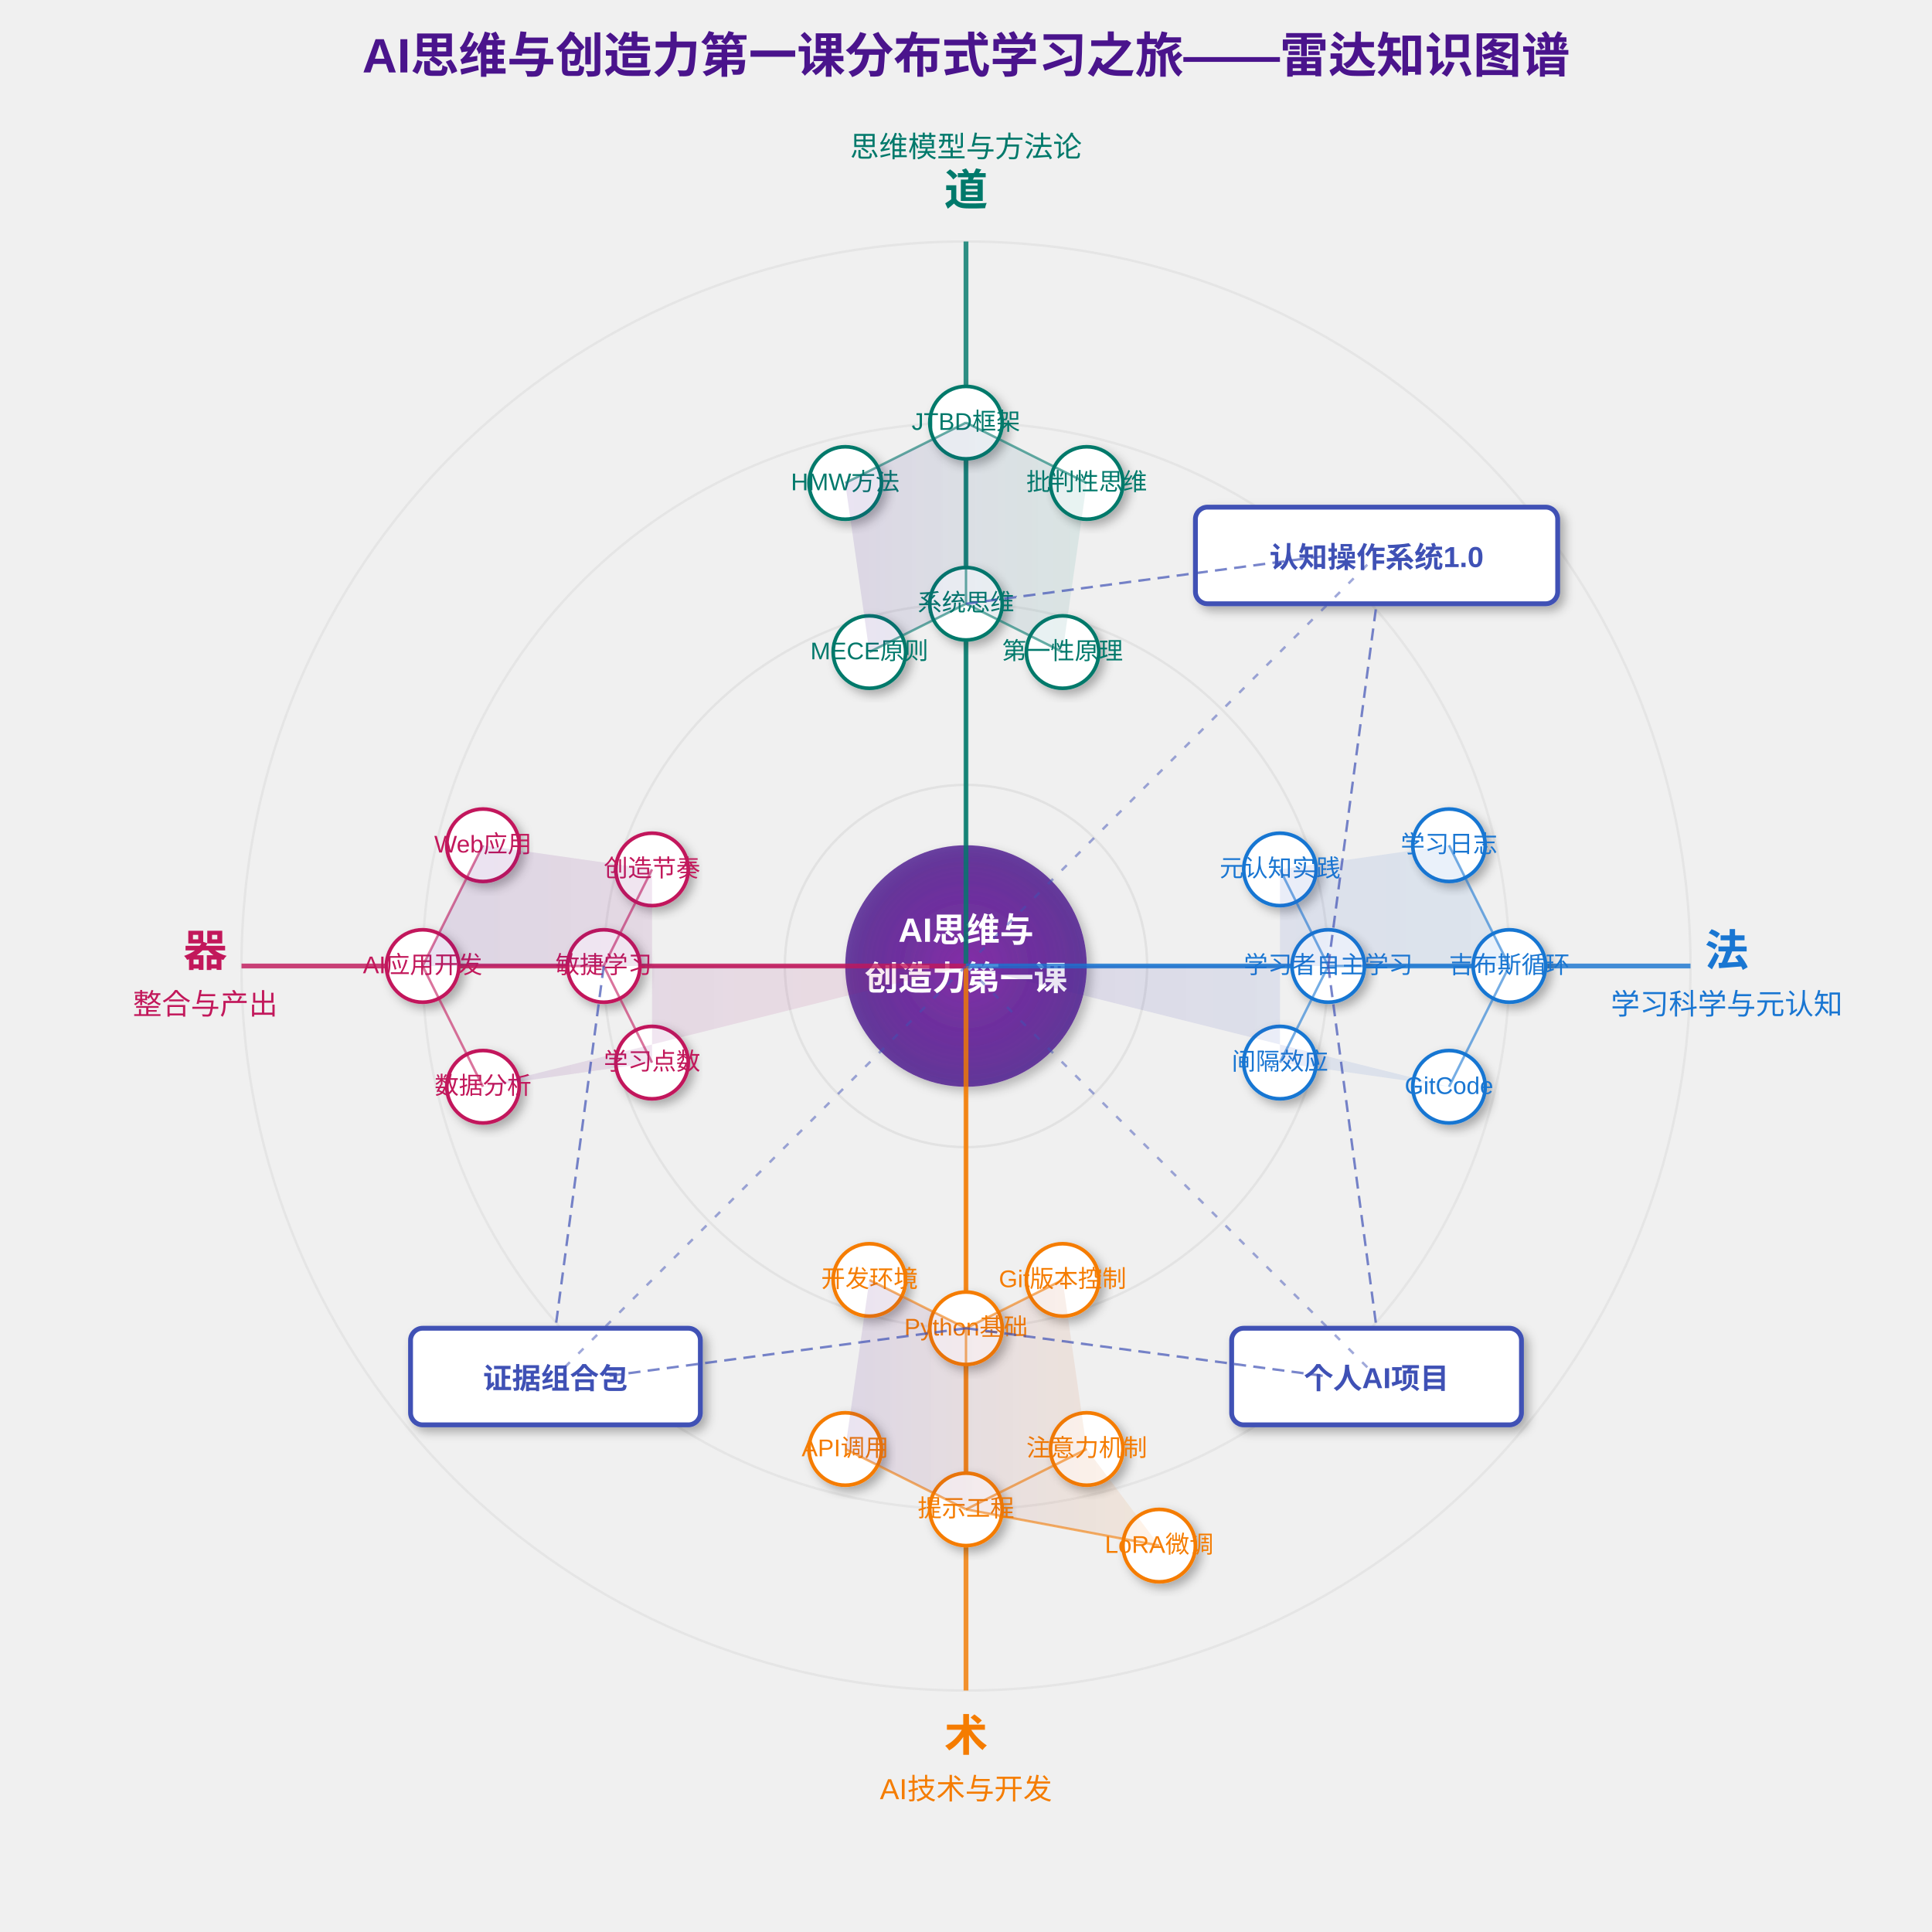
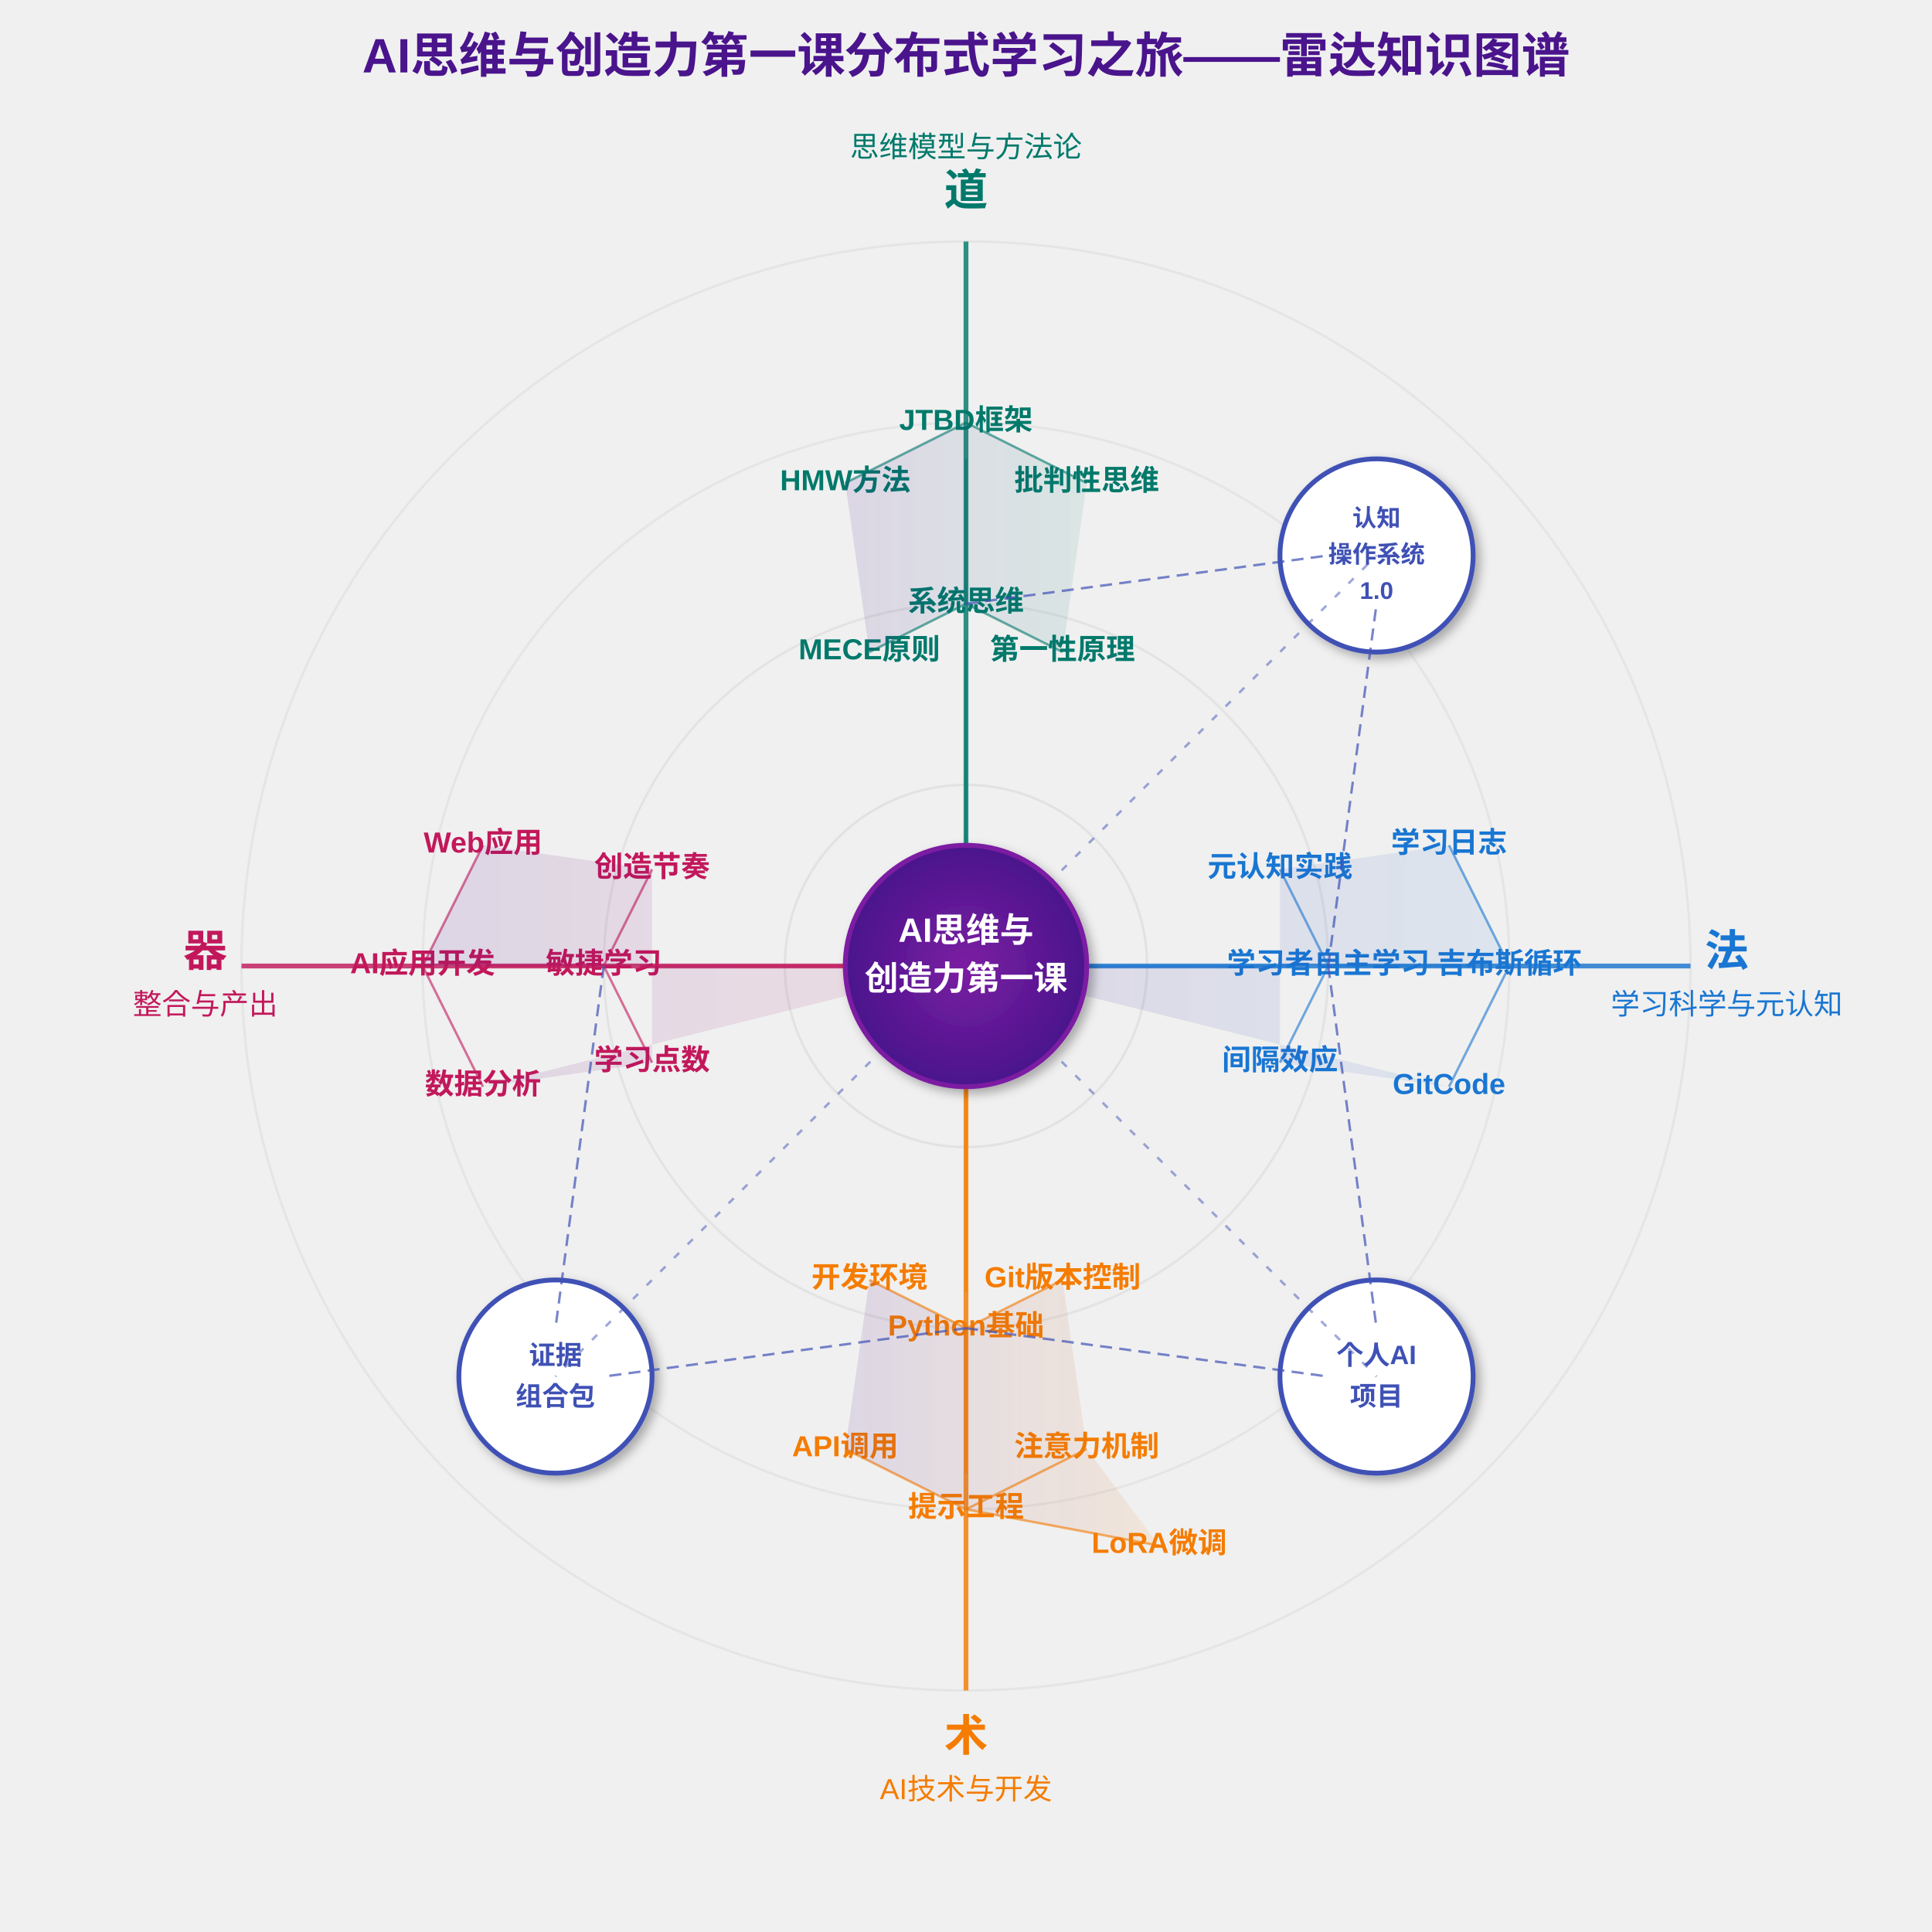
<svg xmlns="http://www.w3.org/2000/svg" width="800" height="800" viewBox="0 0 800 800">
  <defs>
    <radialGradient id="center-glow" cx="0.5" cy="0.5" r="0.5">
-       <stop offset="0%" stop-color="#7b1fa2" stop-opacity="0.9" />
-       <stop offset="100%" stop-color="#4a148c" stop-opacity="0.8" />
+       <stop offset="0%" stop-color="#7b1fa2" stop-opacity="1" />
+       <stop offset="100%" stop-color="#4a148c" stop-opacity="1" />
    </radialGradient>
    <linearGradient id="dao-gradient" x1="0%" y1="0%" x2="100%" y2="0%">
      <stop offset="0%" stop-color="#4a148c" stop-opacity="0.8" />
      <stop offset="100%" stop-color="#00796b" stop-opacity="0.6" />
    </linearGradient>
    <linearGradient id="fa-gradient" x1="0%" y1="0%" x2="100%" y2="0%">
      <stop offset="0%" stop-color="#4a148c" stop-opacity="0.8" />
      <stop offset="100%" stop-color="#1976d2" stop-opacity="0.6" />
    </linearGradient>
    <linearGradient id="shu-gradient" x1="0%" y1="0%" x2="100%" y2="0%">
      <stop offset="0%" stop-color="#4a148c" stop-opacity="0.8" />
      <stop offset="100%" stop-color="#f57c00" stop-opacity="0.6" />
    </linearGradient>
    <linearGradient id="qi-gradient" x1="0%" y1="0%" x2="100%" y2="0%">
      <stop offset="0%" stop-color="#4a148c" stop-opacity="0.8" />
      <stop offset="100%" stop-color="#c2185b" stop-opacity="0.6" />
    </linearGradient>
    <filter id="shadow" x="-20%" y="-20%" width="140%" height="140%">
      <feDropShadow dx="2" dy="2" stdDeviation="2" flood-opacity="0.3" />
    </filter>
    <linearGradient id="output-gradient" x1="0%" y1="0%" x2="100%" y2="100%">
      <stop offset="0%" stop-color="#3f51b5" stop-opacity="0.8" />
      <stop offset="100%" stop-color="#5c6bc0" stop-opacity="0.6" />
    </linearGradient>
  </defs>
  <text x="400" y="30" font-family="Arial, 'Hiragino Sans GB', 'Microsoft YaHei', sans-serif" font-size="20" fill="#4a148c" text-anchor="middle" font-weight="bold">AI思维与创造力第一课分布式学习之旅——雷达知识图谱</text>
  <g transform="translate(400, 400)">
    <circle cx="0" cy="0" r="300" fill="none" stroke="#e0e0e0" stroke-width="1" opacity="0.7" />
    <circle cx="0" cy="0" r="225" fill="none" stroke="#e0e0e0" stroke-width="1" opacity="0.7" />
    <circle cx="0" cy="0" r="150" fill="none" stroke="#e0e0e0" stroke-width="1" opacity="0.8" />
    <circle cx="0" cy="0" r="75" fill="none" stroke="#e0e0e0" stroke-width="1" opacity="0.9" />
    <line x1="0" y1="-300" x2="0" y2="300" stroke="#e0e0e0" stroke-width="1.5" opacity="0.9" />
    <line x1="-300" y1="0" x2="300" y2="0" stroke="#e0e0e0" stroke-width="1.5" opacity="0.9" />
-     <circle cx="0" cy="0" r="50" fill="url(#center-glow)" filter="url(#shadow)" />
-     <text x="0" y="-10" font-family="Arial, 'Hiragino Sans GB', 'Microsoft YaHei', sans-serif" font-size="14" fill="white" text-anchor="middle" font-weight="bold">AI思维与</text>
-     <text x="0" y="10" font-family="Arial, 'Hiragino Sans GB', 'Microsoft YaHei', sans-serif" font-size="14" fill="white" text-anchor="middle" font-weight="bold">创造力第一课</text>
    <line x1="0" y1="0" x2="0" y2="-300" stroke="#00796b" stroke-width="2" opacity="0.8" />
    <text x="0" y="-315" font-family="Arial, 'Hiragino Sans GB', 'Microsoft YaHei', sans-serif" font-size="18" fill="#00796b" text-anchor="middle" font-weight="bold">道</text>
    <text x="0" y="-335" font-family="Arial, 'Hiragino Sans GB', 'Microsoft YaHei', sans-serif" font-size="12" fill="#00796b" text-anchor="middle">思维模型与方法论</text>
-     <circle cx="0" cy="-150" r="15" fill="white" stroke="#00796b" stroke-width="1.5" filter="url(#shadow)" />
-     <text x="0" y="-147" font-family="Arial, 'Hiragino Sans GB', 'Microsoft YaHei', sans-serif" font-size="10" fill="#00796b" text-anchor="middle">系统思维</text>
-     <circle cx="-40" cy="-130" r="15" fill="white" stroke="#00796b" stroke-width="1.5" filter="url(#shadow)" />
-     <text x="-40" y="-127" font-family="Arial, 'Hiragino Sans GB', 'Microsoft YaHei', sans-serif" font-size="10" fill="#00796b" text-anchor="middle">MECE原则</text>
-     <circle cx="40" cy="-130" r="15" fill="white" stroke="#00796b" stroke-width="1.5" filter="url(#shadow)" />
-     <text x="40" y="-127" font-family="Arial, 'Hiragino Sans GB', 'Microsoft YaHei', sans-serif" font-size="10" fill="#00796b" text-anchor="middle">第一性原理</text>
-     <circle cx="0" cy="-225" r="15" fill="white" stroke="#00796b" stroke-width="1.5" filter="url(#shadow)" />
-     <text x="0" y="-222" font-family="Arial, 'Hiragino Sans GB', 'Microsoft YaHei', sans-serif" font-size="10" fill="#00796b" text-anchor="middle">JTBD框架</text>
-     <circle cx="-50" cy="-200" r="15" fill="white" stroke="#00796b" stroke-width="1.5" filter="url(#shadow)" />
-     <text x="-50" y="-197" font-family="Arial, 'Hiragino Sans GB', 'Microsoft YaHei', sans-serif" font-size="10" fill="#00796b" text-anchor="middle">HMW方法</text>
-     <circle cx="50" cy="-200" r="15" fill="white" stroke="#00796b" stroke-width="1.5" filter="url(#shadow)" />
-     <text x="50" y="-197" font-family="Arial, 'Hiragino Sans GB', 'Microsoft YaHei', sans-serif" font-size="10" fill="#00796b" text-anchor="middle">批判性思维</text>
+     <text x="0" y="-147" font-family="Arial, 'Hiragino Sans GB', 'Microsoft YaHei', sans-serif" font-size="12" fill="#00796b" text-anchor="middle" font-weight="bold">系统思维</text>
+     <text x="-40" y="-127" font-family="Arial, 'Hiragino Sans GB', 'Microsoft YaHei', sans-serif" font-size="12" fill="#00796b" text-anchor="middle" font-weight="bold">MECE原则</text>
+     <text x="40" y="-127" font-family="Arial, 'Hiragino Sans GB', 'Microsoft YaHei', sans-serif" font-size="12" fill="#00796b" text-anchor="middle" font-weight="bold">第一性原理</text>
+     <text x="0" y="-222" font-family="Arial, 'Hiragino Sans GB', 'Microsoft YaHei', sans-serif" font-size="12" fill="#00796b" text-anchor="middle" font-weight="bold">JTBD框架</text>
+     <text x="-50" y="-197" font-family="Arial, 'Hiragino Sans GB', 'Microsoft YaHei', sans-serif" font-size="12" fill="#00796b" text-anchor="middle" font-weight="bold">HMW方法</text>
+     <text x="50" y="-197" font-family="Arial, 'Hiragino Sans GB', 'Microsoft YaHei', sans-serif" font-size="12" fill="#00796b" text-anchor="middle" font-weight="bold">批判性思维</text>
    <line x1="0" y1="-50" x2="0" y2="-135" stroke="#00796b" stroke-width="1" opacity="0.6" />
    <line x1="0" y1="-150" x2="0" y2="-210" stroke="#00796b" stroke-width="1" opacity="0.6" />
    <line x1="0" y1="-150" x2="-40" y2="-130" stroke="#00796b" stroke-width="1" opacity="0.6" />
    <line x1="0" y1="-150" x2="40" y2="-130" stroke="#00796b" stroke-width="1" opacity="0.6" />
    <line x1="0" y1="-225" x2="-50" y2="-200" stroke="#00796b" stroke-width="1" opacity="0.6" />
    <line x1="0" y1="-225" x2="50" y2="-200" stroke="#00796b" stroke-width="1" opacity="0.6" />
    <path d="M 0 0 L 0 -225 L -50 -200 L -40 -130 L 0 -150 L 40 -130 L 50 -200 L 0 -225 Z" fill="url(#dao-gradient)" fill-opacity="0.15" />
    <line x1="0" y1="0" x2="300" y2="0" stroke="#1976d2" stroke-width="2" opacity="0.8" />
    <text x="315" y="0" font-family="Arial, 'Hiragino Sans GB', 'Microsoft YaHei', sans-serif" font-size="18" fill="#1976d2" text-anchor="middle" font-weight="bold">法</text>
    <text x="315" y="20" font-family="Arial, 'Hiragino Sans GB', 'Microsoft YaHei', sans-serif" font-size="12" fill="#1976d2" text-anchor="middle">学习科学与元认知</text>
-     <circle cx="150" cy="0" r="15" fill="white" stroke="#1976d2" stroke-width="1.5" filter="url(#shadow)" />
-     <text x="150" y="3" font-family="Arial, 'Hiragino Sans GB', 'Microsoft YaHei', sans-serif" font-size="10" fill="#1976d2" text-anchor="middle">学习者自主学习</text>
-     <circle cx="130" cy="-40" r="15" fill="white" stroke="#1976d2" stroke-width="1.5" filter="url(#shadow)" />
-     <text x="130" y="-37" font-family="Arial, 'Hiragino Sans GB', 'Microsoft YaHei', sans-serif" font-size="10" fill="#1976d2" text-anchor="middle">元认知实践</text>
-     <circle cx="130" cy="40" r="15" fill="white" stroke="#1976d2" stroke-width="1.5" filter="url(#shadow)" />
-     <text x="130" y="43" font-family="Arial, 'Hiragino Sans GB', 'Microsoft YaHei', sans-serif" font-size="10" fill="#1976d2" text-anchor="middle">间隔效应</text>
-     <circle cx="225" cy="0" r="15" fill="white" stroke="#1976d2" stroke-width="1.5" filter="url(#shadow)" />
-     <text x="225" y="3" font-family="Arial, 'Hiragino Sans GB', 'Microsoft YaHei', sans-serif" font-size="10" fill="#1976d2" text-anchor="middle">吉布斯循环</text>
-     <circle cx="200" cy="-50" r="15" fill="white" stroke="#1976d2" stroke-width="1.5" filter="url(#shadow)" />
-     <text x="200" y="-47" font-family="Arial, 'Hiragino Sans GB', 'Microsoft YaHei', sans-serif" font-size="10" fill="#1976d2" text-anchor="middle">学习日志</text>
-     <circle cx="200" cy="50" r="15" fill="white" stroke="#1976d2" stroke-width="1.5" filter="url(#shadow)" />
-     <text x="200" y="53" font-family="Arial, 'Hiragino Sans GB', 'Microsoft YaHei', sans-serif" font-size="10" fill="#1976d2" text-anchor="middle">GitCode</text>
+     <text x="150" y="3" font-family="Arial, 'Hiragino Sans GB', 'Microsoft YaHei', sans-serif" font-size="12" fill="#1976d2" text-anchor="middle" font-weight="bold">学习者自主学习</text>
+     <text x="130" y="-37" font-family="Arial, 'Hiragino Sans GB', 'Microsoft YaHei', sans-serif" font-size="12" fill="#1976d2" text-anchor="middle" font-weight="bold">元认知实践</text>
+     <text x="130" y="43" font-family="Arial, 'Hiragino Sans GB', 'Microsoft YaHei', sans-serif" font-size="12" fill="#1976d2" text-anchor="middle" font-weight="bold">间隔效应</text>
+     <text x="225" y="3" font-family="Arial, 'Hiragino Sans GB', 'Microsoft YaHei', sans-serif" font-size="12" fill="#1976d2" text-anchor="middle" font-weight="bold">吉布斯循环</text>
+     <text x="200" y="-47" font-family="Arial, 'Hiragino Sans GB', 'Microsoft YaHei', sans-serif" font-size="12" fill="#1976d2" text-anchor="middle" font-weight="bold">学习日志</text>
+     <text x="200" y="53" font-family="Arial, 'Hiragino Sans GB', 'Microsoft YaHei', sans-serif" font-size="12" fill="#1976d2" text-anchor="middle" font-weight="bold">GitCode</text>
    <line x1="50" y1="0" x2="135" y2="0" stroke="#1976d2" stroke-width="1" opacity="0.6" />
    <line x1="150" y1="0" x2="210" y2="0" stroke="#1976d2" stroke-width="1" opacity="0.6" />
    <line x1="150" y1="0" x2="130" y2="-40" stroke="#1976d2" stroke-width="1" opacity="0.6" />
    <line x1="150" y1="0" x2="130" y2="40" stroke="#1976d2" stroke-width="1" opacity="0.6" />
    <line x1="225" y1="0" x2="200" y2="-50" stroke="#1976d2" stroke-width="1" opacity="0.6" />
    <line x1="225" y1="0" x2="200" y2="50" stroke="#1976d2" stroke-width="1" opacity="0.6" />
    <path d="M 0 0 L 150 0 L 225 0 L 200 -50 L 130 -40 L 130 40 L 200 50 Z" fill="url(#fa-gradient)" fill-opacity="0.15" />
    <line x1="0" y1="0" x2="0" y2="300" stroke="#f57c00" stroke-width="2" opacity="0.8" />
    <text x="0" y="325" font-family="Arial, 'Hiragino Sans GB', 'Microsoft YaHei', sans-serif" font-size="18" fill="#f57c00" text-anchor="middle" font-weight="bold">术</text>
    <text x="0" y="345" font-family="Arial, 'Hiragino Sans GB', 'Microsoft YaHei', sans-serif" font-size="12" fill="#f57c00" text-anchor="middle">AI技术与开发</text>
-     <circle cx="0" cy="150" r="15" fill="white" stroke="#f57c00" stroke-width="1.5" filter="url(#shadow)" />
-     <text x="0" y="153" font-family="Arial, 'Hiragino Sans GB', 'Microsoft YaHei', sans-serif" font-size="10" fill="#f57c00" text-anchor="middle">Python基础</text>
-     <circle cx="-40" cy="130" r="15" fill="white" stroke="#f57c00" stroke-width="1.5" filter="url(#shadow)" />
-     <text x="-40" y="133" font-family="Arial, 'Hiragino Sans GB', 'Microsoft YaHei', sans-serif" font-size="10" fill="#f57c00" text-anchor="middle">开发环境</text>
-     <circle cx="40" cy="130" r="15" fill="white" stroke="#f57c00" stroke-width="1.5" filter="url(#shadow)" />
-     <text x="40" y="133" font-family="Arial, 'Hiragino Sans GB', 'Microsoft YaHei', sans-serif" font-size="10" fill="#f57c00" text-anchor="middle">Git版本控制</text>
-     <circle cx="0" cy="225" r="15" fill="white" stroke="#f57c00" stroke-width="1.5" filter="url(#shadow)" />
-     <text x="0" y="228" font-family="Arial, 'Hiragino Sans GB', 'Microsoft YaHei', sans-serif" font-size="10" fill="#f57c00" text-anchor="middle">提示工程</text>
-     <circle cx="-50" cy="200" r="15" fill="white" stroke="#f57c00" stroke-width="1.5" filter="url(#shadow)" />
-     <text x="-50" y="203" font-family="Arial, 'Hiragino Sans GB', 'Microsoft YaHei', sans-serif" font-size="10" fill="#f57c00" text-anchor="middle">API调用</text>
-     <circle cx="50" cy="200" r="15" fill="white" stroke="#f57c00" stroke-width="1.5" filter="url(#shadow)" />
-     <text x="50" y="203" font-family="Arial, 'Hiragino Sans GB', 'Microsoft YaHei', sans-serif" font-size="10" fill="#f57c00" text-anchor="middle">注意力机制</text>
-     <circle cx="80" cy="240" r="15" fill="white" stroke="#f57c00" stroke-width="1.5" filter="url(#shadow)" />
-     <text x="80" y="243" font-family="Arial, 'Hiragino Sans GB', 'Microsoft YaHei', sans-serif" font-size="10" fill="#f57c00" text-anchor="middle">LoRA微调</text>
+     <text x="0" y="153" font-family="Arial, 'Hiragino Sans GB', 'Microsoft YaHei', sans-serif" font-size="12" fill="#f57c00" text-anchor="middle" font-weight="bold">Python基础</text>
+     <text x="-40" y="133" font-family="Arial, 'Hiragino Sans GB', 'Microsoft YaHei', sans-serif" font-size="12" fill="#f57c00" text-anchor="middle" font-weight="bold">开发环境</text>
+     <text x="40" y="133" font-family="Arial, 'Hiragino Sans GB', 'Microsoft YaHei', sans-serif" font-size="12" fill="#f57c00" text-anchor="middle" font-weight="bold">Git版本控制</text>
+     <text x="0" y="228" font-family="Arial, 'Hiragino Sans GB', 'Microsoft YaHei', sans-serif" font-size="12" fill="#f57c00" text-anchor="middle" font-weight="bold">提示工程</text>
+     <text x="-50" y="203" font-family="Arial, 'Hiragino Sans GB', 'Microsoft YaHei', sans-serif" font-size="12" fill="#f57c00" text-anchor="middle" font-weight="bold">API调用</text>
+     <text x="50" y="203" font-family="Arial, 'Hiragino Sans GB', 'Microsoft YaHei', sans-serif" font-size="12" fill="#f57c00" text-anchor="middle" font-weight="bold">注意力机制</text>
+     <text x="80" y="243" font-family="Arial, 'Hiragino Sans GB', 'Microsoft YaHei', sans-serif" font-size="12" fill="#f57c00" text-anchor="middle" font-weight="bold">LoRA微调</text>
    <line x1="0" y1="50" x2="0" y2="135" stroke="#f57c00" stroke-width="1" opacity="0.6" />
    <line x1="0" y1="150" x2="0" y2="210" stroke="#f57c00" stroke-width="1" opacity="0.6" />
    <line x1="0" y1="150" x2="-40" y2="130" stroke="#f57c00" stroke-width="1" opacity="0.6" />
    <line x1="0" y1="150" x2="40" y2="130" stroke="#f57c00" stroke-width="1" opacity="0.6" />
    <line x1="0" y1="225" x2="-50" y2="200" stroke="#f57c00" stroke-width="1" opacity="0.6" />
    <line x1="0" y1="225" x2="50" y2="200" stroke="#f57c00" stroke-width="1" opacity="0.6" />
    <line x1="0" y1="225" x2="80" y2="240" stroke="#f57c00" stroke-width="1" opacity="0.6" />
    <path d="M 0 0 L 0 150 L -40 130 L -50 200 L 0 225 L 80 240 L 50 200 L 40 130 L 0 150 Z" fill="url(#shu-gradient)" fill-opacity="0.15" />
    <line x1="0" y1="0" x2="-300" y2="0" stroke="#c2185b" stroke-width="2" opacity="0.8" />
    <text x="-315" y="0" font-family="Arial, 'Hiragino Sans GB', 'Microsoft YaHei', sans-serif" font-size="18" fill="#c2185b" text-anchor="middle" font-weight="bold">器</text>
    <text x="-315" y="20" font-family="Arial, 'Hiragino Sans GB', 'Microsoft YaHei', sans-serif" font-size="12" fill="#c2185b" text-anchor="middle">整合与产出</text>
-     <circle cx="-150" cy="0" r="15" fill="white" stroke="#c2185b" stroke-width="1.5" filter="url(#shadow)" />
-     <text x="-150" y="3" font-family="Arial, 'Hiragino Sans GB', 'Microsoft YaHei', sans-serif" font-size="10" fill="#c2185b" text-anchor="middle">敏捷学习</text>
-     <circle cx="-130" cy="-40" r="15" fill="white" stroke="#c2185b" stroke-width="1.5" filter="url(#shadow)" />
-     <text x="-130" y="-37" font-family="Arial, 'Hiragino Sans GB', 'Microsoft YaHei', sans-serif" font-size="10" fill="#c2185b" text-anchor="middle">创造节奏</text>
-     <circle cx="-130" cy="40" r="15" fill="white" stroke="#c2185b" stroke-width="1.5" filter="url(#shadow)" />
-     <text x="-130" y="43" font-family="Arial, 'Hiragino Sans GB', 'Microsoft YaHei', sans-serif" font-size="10" fill="#c2185b" text-anchor="middle">学习点数</text>
-     <circle cx="-225" cy="0" r="15" fill="white" stroke="#c2185b" stroke-width="1.5" filter="url(#shadow)" />
-     <text x="-225" y="3" font-family="Arial, 'Hiragino Sans GB', 'Microsoft YaHei', sans-serif" font-size="10" fill="#c2185b" text-anchor="middle">AI应用开发</text>
-     <circle cx="-200" cy="-50" r="15" fill="white" stroke="#c2185b" stroke-width="1.5" filter="url(#shadow)" />
-     <text x="-200" y="-47" font-family="Arial, 'Hiragino Sans GB', 'Microsoft YaHei', sans-serif" font-size="10" fill="#c2185b" text-anchor="middle">Web应用</text>
-     <circle cx="-200" cy="50" r="15" fill="white" stroke="#c2185b" stroke-width="1.5" filter="url(#shadow)" />
-     <text x="-200" y="53" font-family="Arial, 'Hiragino Sans GB', 'Microsoft YaHei', sans-serif" font-size="10" fill="#c2185b" text-anchor="middle">数据分析</text>
+     <text x="-150" y="3" font-family="Arial, 'Hiragino Sans GB', 'Microsoft YaHei', sans-serif" font-size="12" fill="#c2185b" text-anchor="middle" font-weight="bold">敏捷学习</text>
+     <text x="-130" y="-37" font-family="Arial, 'Hiragino Sans GB', 'Microsoft YaHei', sans-serif" font-size="12" fill="#c2185b" text-anchor="middle" font-weight="bold">创造节奏</text>
+     <text x="-130" y="43" font-family="Arial, 'Hiragino Sans GB', 'Microsoft YaHei', sans-serif" font-size="12" fill="#c2185b" text-anchor="middle" font-weight="bold">学习点数</text>
+     <text x="-225" y="3" font-family="Arial, 'Hiragino Sans GB', 'Microsoft YaHei', sans-serif" font-size="12" fill="#c2185b" text-anchor="middle" font-weight="bold">AI应用开发</text>
+     <text x="-200" y="-47" font-family="Arial, 'Hiragino Sans GB', 'Microsoft YaHei', sans-serif" font-size="12" fill="#c2185b" text-anchor="middle" font-weight="bold">Web应用</text>
+     <text x="-200" y="53" font-family="Arial, 'Hiragino Sans GB', 'Microsoft YaHei', sans-serif" font-size="12" fill="#c2185b" text-anchor="middle" font-weight="bold">数据分析</text>
    <line x1="-50" y1="0" x2="-135" y2="0" stroke="#c2185b" stroke-width="1" opacity="0.6" />
    <line x1="-150" y1="0" x2="-210" y2="0" stroke="#c2185b" stroke-width="1" opacity="0.6" />
    <line x1="-150" y1="0" x2="-130" y2="-40" stroke="#c2185b" stroke-width="1" opacity="0.6" />
    <line x1="-150" y1="0" x2="-130" y2="40" stroke="#c2185b" stroke-width="1" opacity="0.6" />
    <line x1="-225" y1="0" x2="-200" y2="-50" stroke="#c2185b" stroke-width="1" opacity="0.6" />
    <line x1="-225" y1="0" x2="-200" y2="50" stroke="#c2185b" stroke-width="1" opacity="0.6" />
    <path d="M 0 0 L -150 0 L -225 0 L -200 -50 L -130 -40 L -130 40 L -200 50 Z" fill="url(#qi-gradient)" fill-opacity="0.15" />
    <g transform="translate(170, 170)">
-       <rect x="-60" y="-20" width="120" height="40" rx="5" ry="5" fill="white" stroke="#3f51b5" stroke-width="2" filter="url(#shadow)" />
-       <text x="0" y="5" font-family="Arial, 'Hiragino Sans GB', 'Microsoft YaHei', sans-serif" font-size="12" fill="#3f51b5" text-anchor="middle" font-weight="bold">个人AI项目</text>
+       <circle cx="0" cy="0" r="40" fill="white" stroke="#3f51b5" stroke-width="2" filter="url(#shadow)" />
+       <text x="0" y="-5" font-family="Arial, 'Hiragino Sans GB', 'Microsoft YaHei', sans-serif" font-size="11" fill="#3f51b5" text-anchor="middle" font-weight="bold">个人AI</text>
+       <text x="0" y="12" font-family="Arial, 'Hiragino Sans GB', 'Microsoft YaHei', sans-serif" font-size="11" fill="#3f51b5" text-anchor="middle" font-weight="bold">项目</text>
    </g>
    <g transform="translate(-170, 170)">
-       <rect x="-60" y="-20" width="120" height="40" rx="5" ry="5" fill="white" stroke="#3f51b5" stroke-width="2" filter="url(#shadow)" />
-       <text x="0" y="5" font-family="Arial, 'Hiragino Sans GB', 'Microsoft YaHei', sans-serif" font-size="12" fill="#3f51b5" text-anchor="middle" font-weight="bold">证据组合包</text>
+       <circle cx="0" cy="0" r="40" fill="white" stroke="#3f51b5" stroke-width="2" filter="url(#shadow)" />
+       <text x="0" y="-5" font-family="Arial, 'Hiragino Sans GB', 'Microsoft YaHei', sans-serif" font-size="11" fill="#3f51b5" text-anchor="middle" font-weight="bold">证据</text>
+       <text x="0" y="12" font-family="Arial, 'Hiragino Sans GB', 'Microsoft YaHei', sans-serif" font-size="11" fill="#3f51b5" text-anchor="middle" font-weight="bold">组合包</text>
    </g>
    <g transform="translate(170, -170)">
-       <rect x="-75" y="-20" width="150" height="40" rx="5" ry="5" fill="white" stroke="#3f51b5" stroke-width="2" filter="url(#shadow)" />
-       <text x="0" y="5" font-family="Arial, 'Hiragino Sans GB', 'Microsoft YaHei', sans-serif" font-size="12" fill="#3f51b5" text-anchor="middle" font-weight="bold">认知操作系统1.0</text>
+       <circle cx="0" cy="0" r="40" fill="white" stroke="#3f51b5" stroke-width="2" filter="url(#shadow)" />
+       <text x="0" y="-12" font-family="Arial, 'Hiragino Sans GB', 'Microsoft YaHei', sans-serif" font-size="10" fill="#3f51b5" text-anchor="middle" font-weight="bold">认知</text>
+       <text x="0" y="3" font-family="Arial, 'Hiragino Sans GB', 'Microsoft YaHei', sans-serif" font-size="10" fill="#3f51b5" text-anchor="middle" font-weight="bold">操作系统</text>
+       <text x="0" y="18" font-family="Arial, 'Hiragino Sans GB', 'Microsoft YaHei', sans-serif" font-size="10" fill="#3f51b5" text-anchor="middle" font-weight="bold">1.0</text>
    </g>
    <line x1="150" y1="0" x2="170" y2="150" stroke="#3f51b5" stroke-width="1" stroke-dasharray="5,3" opacity="0.7" />
    <line x1="0" y1="150" x2="150" y2="170" stroke="#3f51b5" stroke-width="1" stroke-dasharray="5,3" opacity="0.7" />
    <line x1="-150" y1="0" x2="-170" y2="150" stroke="#3f51b5" stroke-width="1" stroke-dasharray="5,3" opacity="0.7" />
    <line x1="0" y1="150" x2="-150" y2="170" stroke="#3f51b5" stroke-width="1" stroke-dasharray="5,3" opacity="0.7" />
    <line x1="150" y1="0" x2="170" y2="-150" stroke="#3f51b5" stroke-width="1" stroke-dasharray="5,3" opacity="0.7" />
    <line x1="0" y1="-150" x2="150" y2="-170" stroke="#3f51b5" stroke-width="1" stroke-dasharray="5,3" opacity="0.7" />
    <line x1="0" y1="0" x2="170" y2="170" stroke="#3f51b5" stroke-width="1" stroke-dasharray="3,5" opacity="0.5" />
    <line x1="0" y1="0" x2="-170" y2="170" stroke="#3f51b5" stroke-width="1" stroke-dasharray="3,5" opacity="0.5" />
    <line x1="0" y1="0" x2="170" y2="-170" stroke="#3f51b5" stroke-width="1" stroke-dasharray="3,5" opacity="0.5" />
+     <circle cx="0" cy="0" r="50" fill="url(#center-glow)" stroke="#7b1fa2" stroke-width="2" filter="url(#shadow)" />
+     <text x="0" y="-10" font-family="Arial, 'Hiragino Sans GB', 'Microsoft YaHei', sans-serif" font-size="14" fill="white" text-anchor="middle" font-weight="bold">AI思维与</text>
+     <text x="0" y="10" font-family="Arial, 'Hiragino Sans GB', 'Microsoft YaHei', sans-serif" font-size="14" fill="white" text-anchor="middle" font-weight="bold">创造力第一课</text>
  </g>
</svg>
